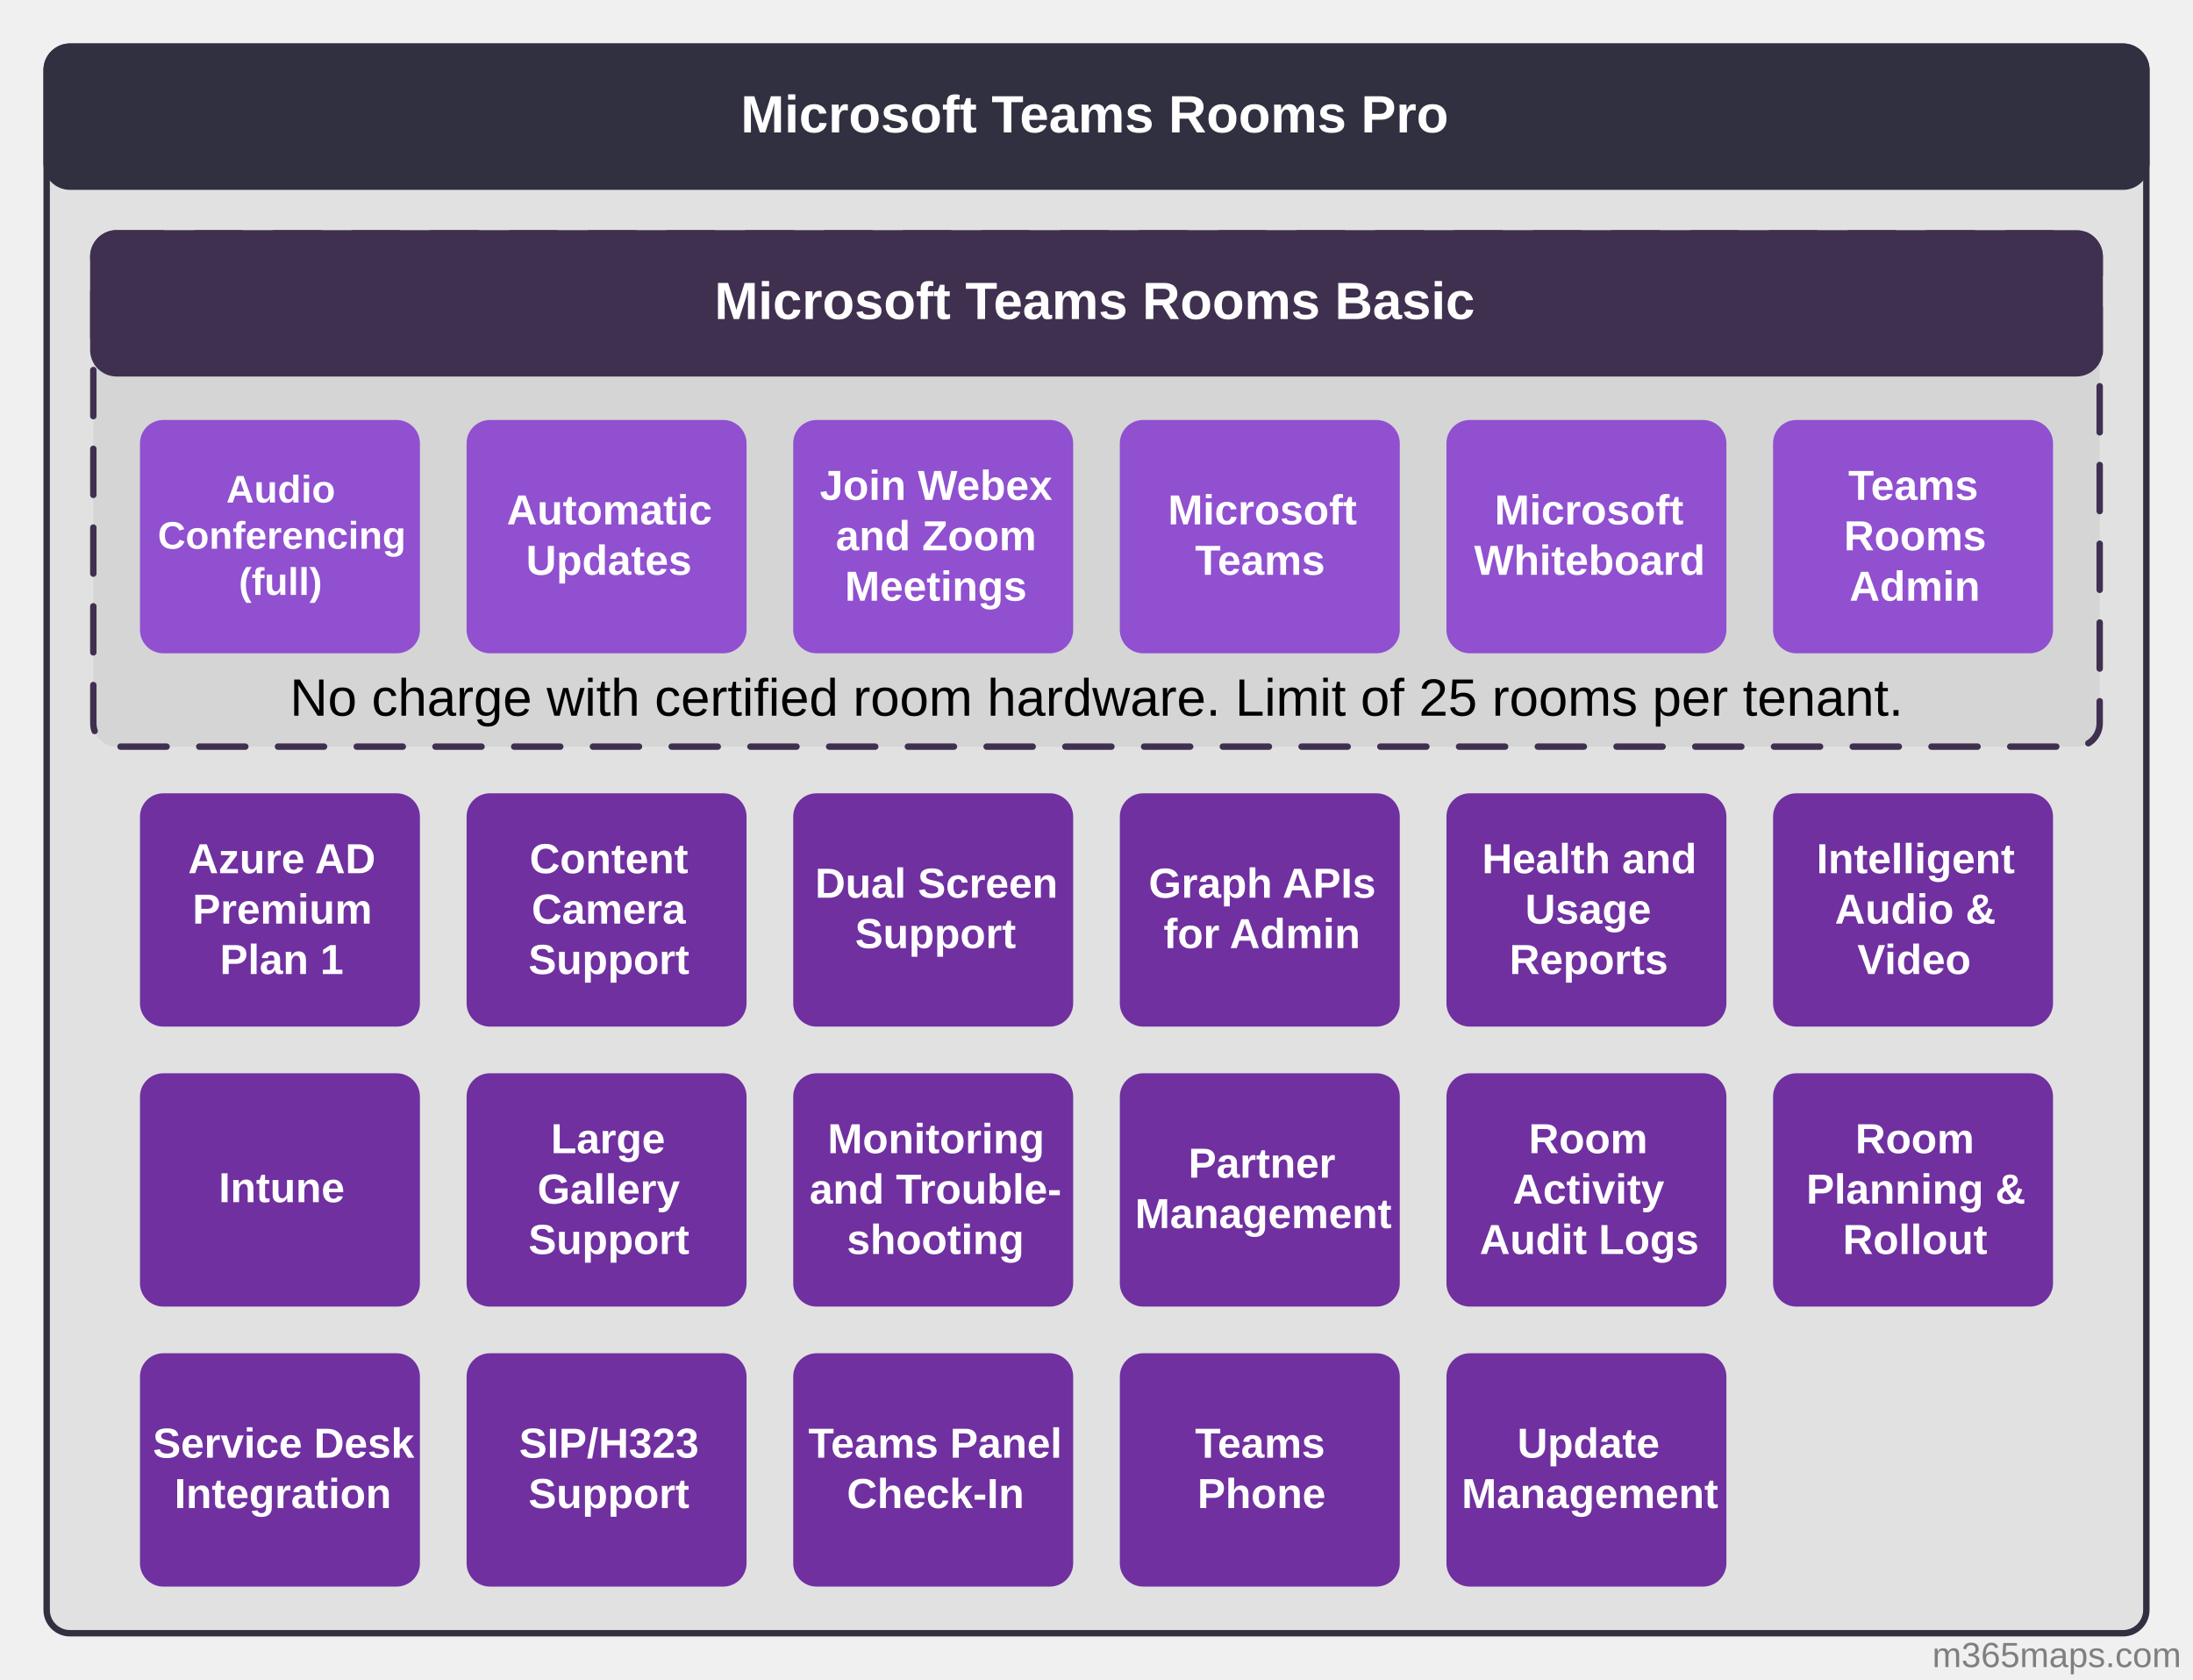
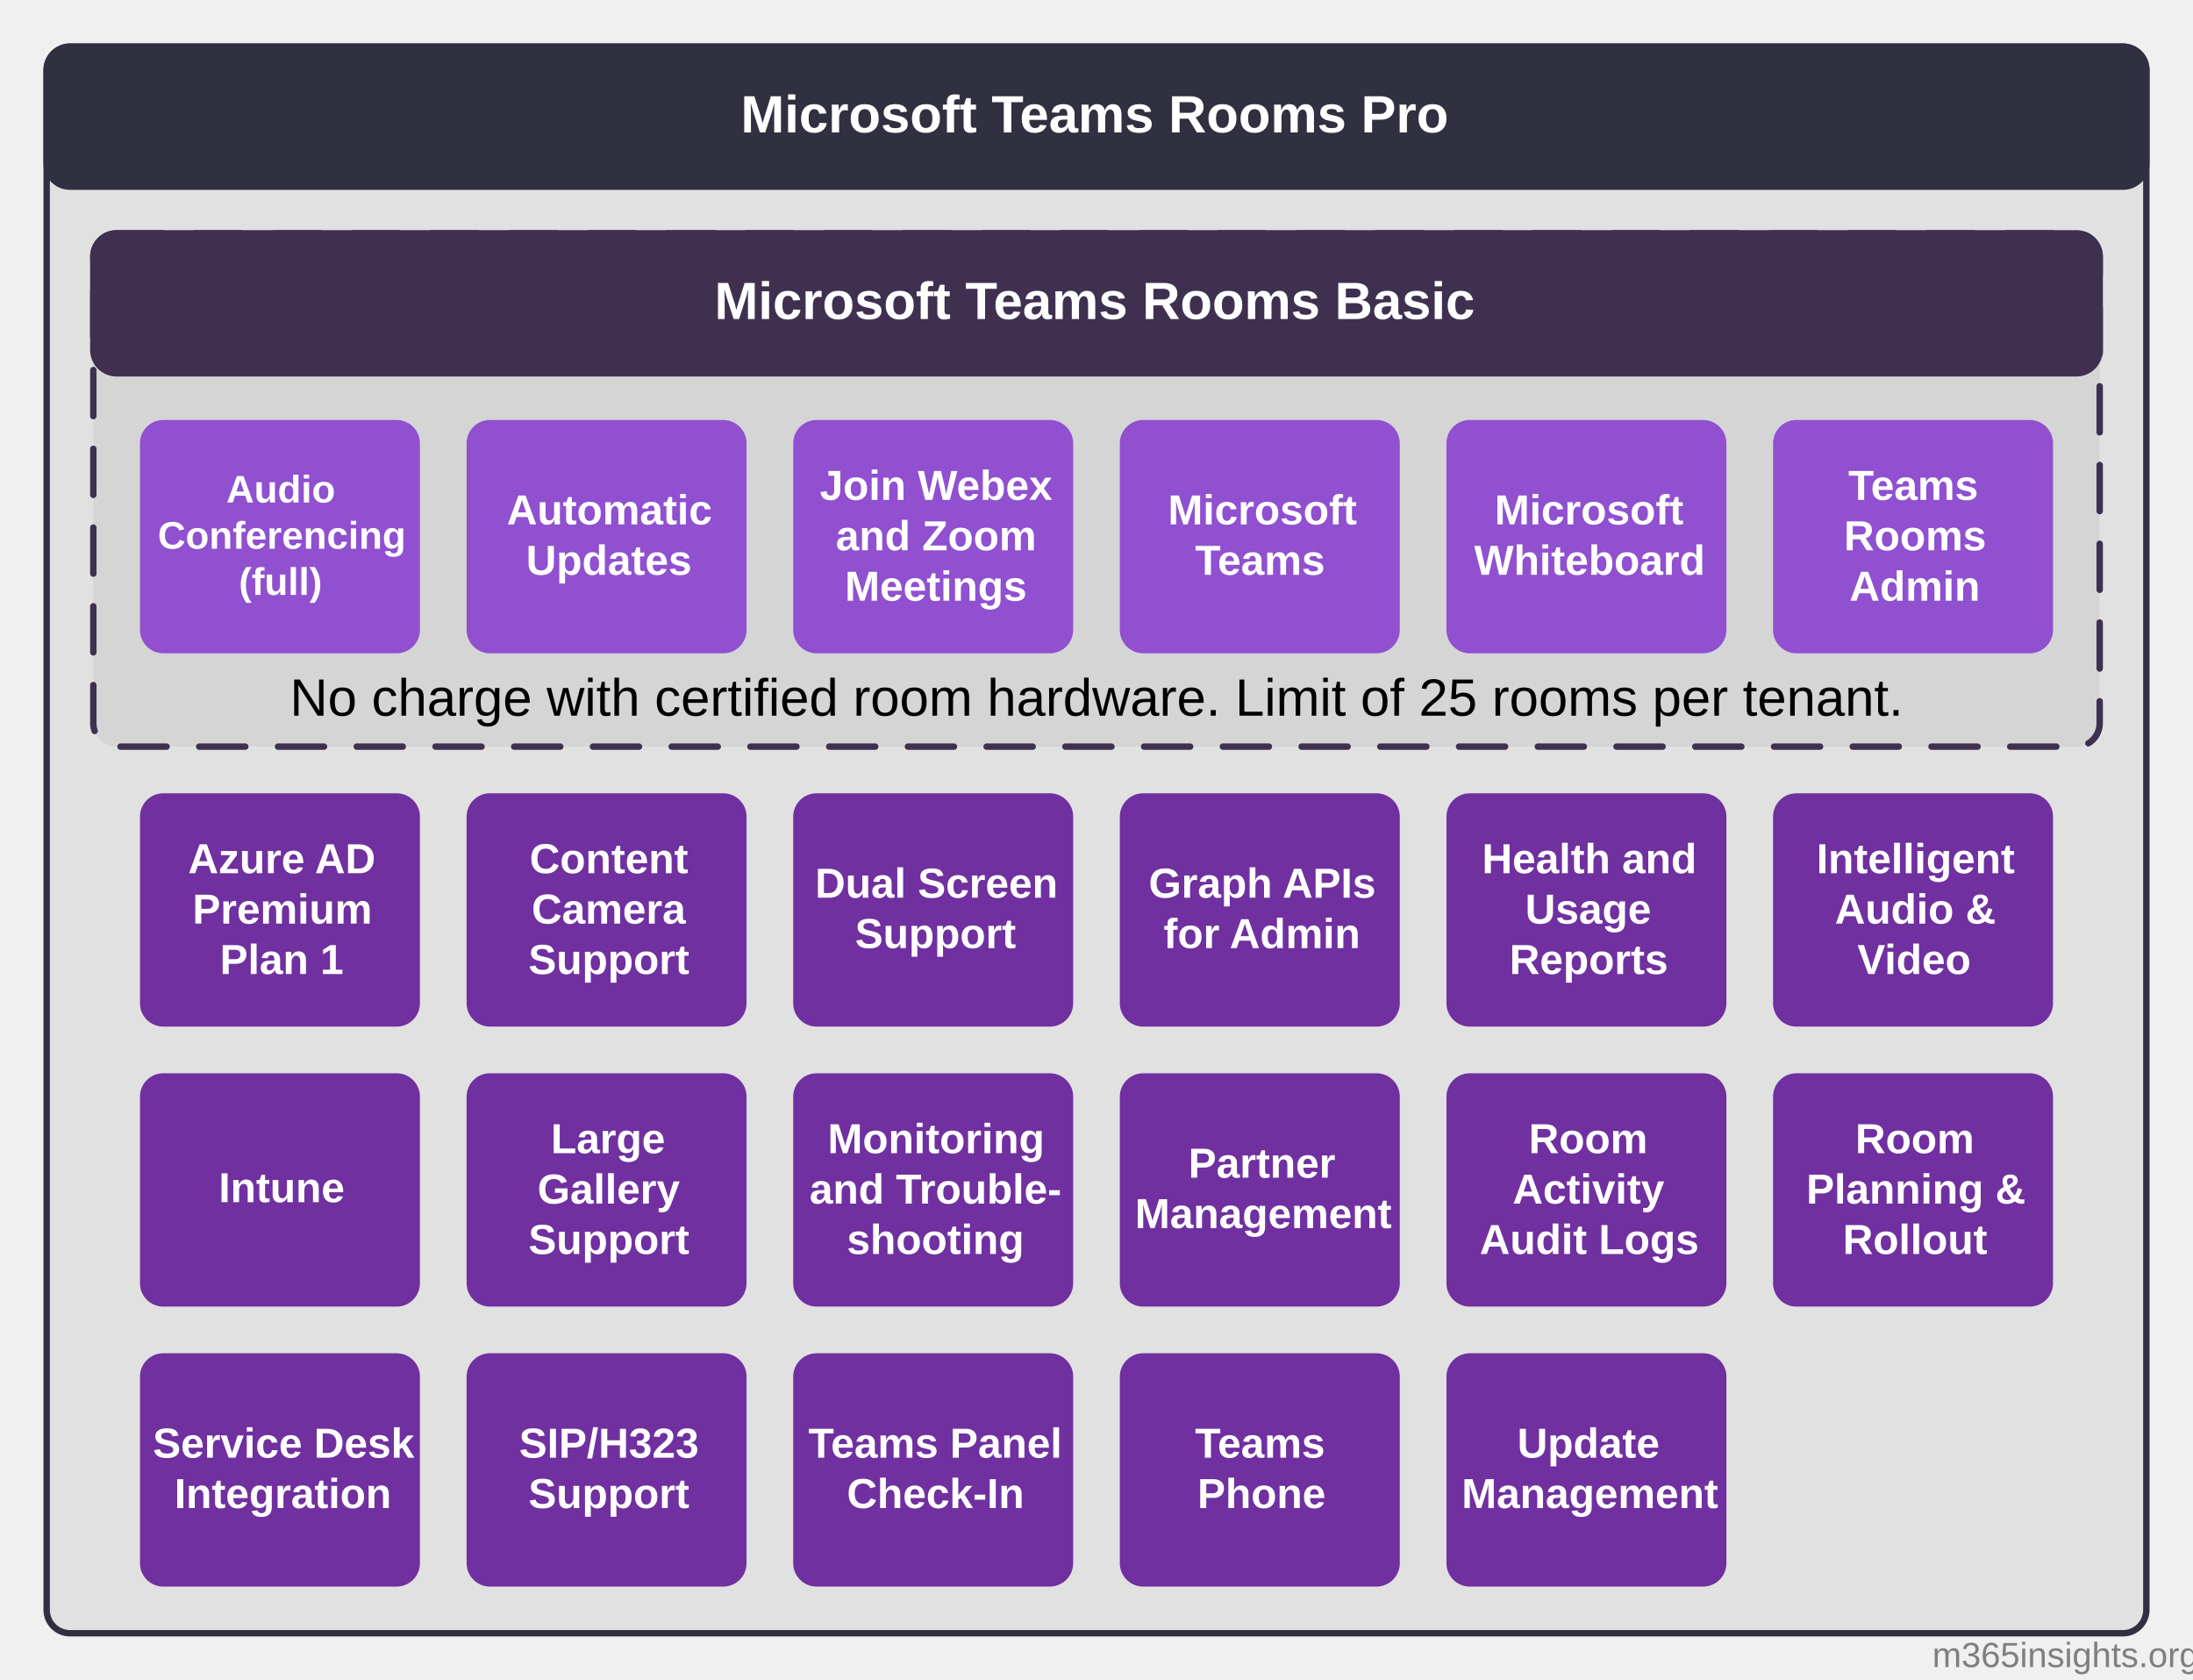
<svg xmlns="http://www.w3.org/2000/svg" width="752" height="576" viewBox="0 0 752 576" class="a">
  <style>
.b {fill:#a5a5a5;fill-opacity:0.2;stroke:#303040;stroke-linecap:round;stroke-linejoin:round;stroke-width:2.2}
.c {fill:#a5a5a5;fill-opacity:0.2;stroke:#403050;stroke-dasharray:15.8,11.2;stroke-linecap:round;stroke-linejoin:round;stroke-width:2.2}
.d {fill:#403050;stroke:#403050;stroke-linecap:round;stroke-linejoin:round;stroke-width:2.2}
.e {fill:#ffffff;font-family:Arial;font-size:1.5em;font-weight:bold}
.f {fill:#303040;stroke:#303040;stroke-linecap:round;stroke-linejoin:round;stroke-width:2.2}
.g {fill:none;stroke:none;stroke-linecap:round;stroke-linejoin:round;stroke-width:1}
.h {fill:#000000;font-family:Arial;font-size:1.5em}
.i {fill:#9050d0;stroke:none;stroke-linecap:round;stroke-linejoin:round;stroke-width:0.5}
.j {fill:#ffffff;font-family:Arial;font-size:1.2em;font-weight:bold}
.k {font-size:1em}
.l {fill:#7030a0;stroke:none;stroke-linecap:round;stroke-linejoin:round;stroke-width:0.5}
.m {fill:none;stroke:none;stroke-linecap:round;stroke-linejoin:round;stroke-width:0.8}
.n {fill:#7f7f7f;font-family:Arial;font-size:1em}
.o {fill:#ffffff;font-family:Arial;font-size:1.1em;font-weight:bold}
.a {fill:none;fill-rule:evenodd;font-size:12px;overflow:visible;stroke-linecap:square;stroke-miterlimit:3}
</style>
  <rect x="16" y="16" width="720" height="544" rx="8" ry="8" class="b" />
  <rect x="32" y="80" width="688" height="176" rx="8" ry="8" class="c" />
  <a target="_blank" href="https://www.microsoft.com/microsoft-teams/microsoft-teams-rooms">
    <rect x="32" y="80" width="688" height="48" rx="8" ry="8" class="d" />
    <text x="245" y="109.4" class="e">Microsoft Teams Rooms Basic</text>
  </a>
  <a target="_blank" href="https://www.microsoft.com/microsoft-teams/microsoft-teams-rooms">
    <rect x="16" y="16" width="720" height="48" rx="8" ry="8" class="f" />
    <text x="254" y="45.4" class="e">Microsoft Teams Rooms Pro</text>
  </a>
  <a target="_blank" href="https://www.microsoft.com/microsoft-teams/microsoft-teams-rooms#office-ContentAreaHeadingTemplate-njol7nz">
    <rect x="32" y="224" width="688" height="32" rx="8" ry="8" class="g" />
    <text x="99.4" y="245.4" class="h">No charge with certified room hardware. Limit of 25 rooms per tenant.</text>
  </a>
  <a target="_blank" href="https://learn.microsoft.com/microsoft-365/whiteboard/">
    <rect x="496" y="144" width="96" height="80" rx="8" ry="8" class="i" />
    <text x="512.5" y="179.8" class="j">Microsoft <tspan x="505.5" dy="1.2em" class="k">Whiteboard</tspan>
    </text>
  </a>
  <a target="_blank" href="https://learn.microsoft.com/microsoftteams/rooms/rooms-licensing#device-management">
    <rect x="160" y="144" width="96" height="80" rx="8" ry="8" class="i" />
    <text x="173.8" y="179.8" class="j">Automatic <tspan x="180.4" dy="1.2em" class="k">Updates</tspan>
    </text>
  </a>
  <a target="_blank" href="https://azure.microsoft.com/pricing/details/active-directory/">
    <rect x="48" y="272" width="96" height="80" rx="8" ry="8" class="l" />
    <text x="64.5" y="299.4" class="j">Azure AD <tspan x="66" dy="1.2em" class="k">Premium </tspan>
      <tspan x="75.4" dy="1.2em" class="k">Plan 1</tspan>
    </text>
  </a>
  <a target="_blank" href="https://learn.microsoft.com/mem/intune/fundamentals/what-is-intune">
    <rect x="48" y="368" width="96" height="80" rx="8" ry="8" class="l" />
    <text x="75" y="412.2" class="j">Intune</text>
  </a>
  <a target="_blank" href="https://learn.microsoft.com/MicrosoftTeams/what-is-phone-system-in-office-365">
    <rect x="384" y="464" width="96" height="80" rx="8" ry="8" class="l" />
    <text x="409.8" y="499.8" class="j">Teams <tspan x="410.6" dy="1.2em" class="k">Phone</tspan>
    </text>
  </a>
  <a target="_blank" href="https://learn.microsoft.com/microsoftteams/rooms/third-party-join">
    <rect x="272" y="144" width="96" height="80" rx="8" ry="8" class="i" />
    <text x="281.1" y="171.4" class="j">Join Webex <tspan x="286.6" dy="1.2em" class="k">and Zoom </tspan>
      <tspan x="289.7" dy="1.2em" class="k">Meetings</tspan>
    </text>
  </a>
  <a target="_blank" href="https://learn.microsoft.com/microsoftteams/devices/check-in-and-room-release">
    <rect x="272" y="464" width="96" height="80" rx="8" ry="8" class="l" />
    <text x="277.2" y="499.8" class="j">Teams Panel <tspan x="290.4" dy="1.2em" class="k">Check</tspan>-In</text>
  </a>
  <a target="_blank" href="https://learn.microsoft.com/MicrosoftTeams/what-is-phone-system-in-office-365">
    <rect x="160" y="272" width="96" height="80" rx="8" ry="8" class="l" />
    <text x="181.6" y="299.4" class="j">Content <tspan x="182.3" dy="1.2em" class="k">Camera </tspan>
      <tspan x="181.2" dy="1.2em" class="k">Support</tspan>
    </text>
  </a>
  <a target="_blank" href="https://www.microsoft.com/microsoft-teams/microsoft-teams-rooms/compare-rooms-plans">
    <rect x="160" y="464" width="96" height="80" rx="8" ry="8" class="l" />
    <text x="178" y="499.8" class="j">SIP/H323 <tspan x="181.2" dy="1.2em" class="k">Support</tspan>
    </text>
  </a>
  <a target="_blank" href="https://learn.microsoft.com/microsoftteams/rooms/rooms-licensing#intelligent-audio-and-video">
    <rect x="608" y="272" width="96" height="80" rx="8" ry="8" class="l" />
    <text x="622.9" y="299.4" class="j">Intelligent <tspan x="629.2" dy="1.2em" class="k">Audio &amp; </tspan>
      <tspan x="636.9" dy="1.2em" class="k">Video</tspan>
    </text>
  </a>
-   <a target="_blank" href="https://m365maps.com/">
+   <a target="_blank" href="https://m365insights.org/">
    <rect y="560" width="752" height="16" class="m" />
-     <text x="662.6" y="571.6" class="n">m365maps.com</text>
+     <text x="662.6" y="571.6" class="n">m365insights.org</text>
  </a>
  <a target="_blank" href="https://learn.microsoft.com/microsoftteams/rooms/microsoft-teams-rooms-premium#service-capabilities">
    <rect x="608" y="368" width="96" height="80" rx="8" ry="8" class="l" />
    <text x="636.2" y="395.4" class="j">Room <tspan x="619.4" dy="1.2em" class="k">Planning &amp; </tspan>
      <tspan x="631.9" dy="1.2em" class="k">Rollout</tspan>
    </text>
  </a>
  <a target="_blank" href="https://learn.microsoft.com/microsoftteams/rooms/microsoft-teams-rooms-premium#service-features">
    <rect x="272" y="368" width="96" height="80" rx="8" ry="8" class="l" />
    <text x="283.8" y="395.4" class="j">Monitoring <tspan x="277.6" dy="1.2em" class="k">and Trouble</tspan>-<tspan x="290.4" dy="1.2em" class="k">shooting</tspan>
    </text>
  </a>
  <a target="_blank" href="https://learn.microsoft.com/microsoftteams/rooms/microsoft-teams-rooms-premium#service-capabilities">
    <rect x="48" y="464" width="96" height="80" rx="8" ry="8" class="l" />
    <text x="52.4" y="499.8" class="j">Service Desk <tspan x="59.8" dy="1.2em" class="k">Integration</tspan>
    </text>
  </a>
  <a target="_blank" href="https://learn.microsoft.com/microsoftteams/rooms/microsoft-teams-rooms-premium#service-features">
    <rect x="496" y="464" width="96" height="80" rx="8" ry="8" class="l" />
    <text x="520.3" y="499.8" class="j">Update <tspan x="501.2" dy="1.2em" class="k">Management</tspan>
    </text>
  </a>
  <a target="_blank" href="https://learn.microsoft.com/microsoftteams/rooms/health-and-usage-reports">
    <rect x="496" y="272" width="96" height="80" rx="8" ry="8" class="l" />
    <text x="508.2" y="299.4" class="j">Health and <tspan x="523" dy="1.2em" class="k">Usage </tspan>
      <tspan x="517.6" dy="1.2em" class="k">Reports</tspan>
    </text>
  </a>
  <a target="_blank" href="https://learn.microsoft.com/microsoftteams/rooms/admin-center-license-overview">
    <rect x="608" y="144" width="96" height="80" rx="8" ry="8" class="i" />
    <text x="633.8" y="171.4" class="j">Teams <tspan x="632.3" dy="1.2em" class="k">Rooms </tspan>
      <tspan x="634.2" dy="1.2em" class="k">Admin</tspan>
    </text>
  </a>
  <a target="_blank" href="https://learn.microsoft.com/microsoftteams/rooms/rooms-licensing#meeting-engagement">
    <rect x="160" y="368" width="96" height="80" rx="8" ry="8" class="l" />
    <text x="188.9" y="395.4" class="j">Large <tspan x="184.3" dy="1.2em" class="k">Gallery </tspan>
      <tspan x="181.2" dy="1.2em" class="k">Support</tspan>
    </text>
  </a>
  <a target="_blank" href="https://learn.microsoft.com/microsoftteams/rooms/rooms-licensing#meeting-engagement">
    <rect x="272" y="272" width="96" height="80" rx="8" ry="8" class="l" />
    <text x="279.5" y="307.8" class="j">Dual Screen <tspan x="293.2" dy="1.2em" class="k">Support</tspan>
    </text>
  </a>
  <a target="_blank" href="https://learn.microsoft.com/microsoftteams/rooms/admin-center-license-overview#comparison-of-teams-rooms-feature-availability-by-license">
    <rect x="384" y="272" width="96" height="80" rx="8" ry="8" class="l" />
    <text x="393.9" y="307.8" class="j">Graph APIs <tspan x="399" dy="1.2em" class="k">for Admin</tspan>
    </text>
  </a>
  <a target="_blank" href="https://learn.microsoft.com/microsoftteams/rooms/multi-tenant-auditing">
    <rect x="496" y="368" width="96" height="80" rx="8" ry="8" class="l" />
    <text x="524.2" y="395.4" class="j">Room <tspan x="518.7" dy="1.2em" class="k">Activity </tspan>
      <tspan x="507.4" dy="1.2em" class="k">Audit Logs</tspan>
    </text>
  </a>
  <a target="_blank" href="https://learn.microsoft.com/microsoftteams/rooms/multi-tenant-management-customer">
    <rect x="384" y="368" width="96" height="80" rx="8" ry="8" class="l" />
    <text x="407.5" y="403.8" class="j">Partner <tspan x="389.2" dy="1.2em" class="k">Management</tspan>
    </text>
  </a>
  <a target="_blank" href="https://learn.microsoft.com/microsoftteams/audio-conferencing-in-office-365">
    <rect x="48" y="144" width="96" height="80" rx="8" ry="8" class="i" />
    <text x="77.6" y="172.3" class="o">Audio <tspan x="54.1" dy="1.2em" class="k">Conferencing </tspan>
      <tspan x="81.9" dy="1.2em" class="k">(full)</tspan>
    </text>
  </a>
  <a target="_blank" href="https://products.office.com/microsoft-teams/">
    <rect x="384" y="144" width="96" height="80" rx="8" ry="8" class="i" />
    <text x="400.5" y="179.8" class="j">Microsoft <tspan x="409.8" dy="1.2em" class="k">Teams</tspan>
    </text>
  </a>
</svg>
